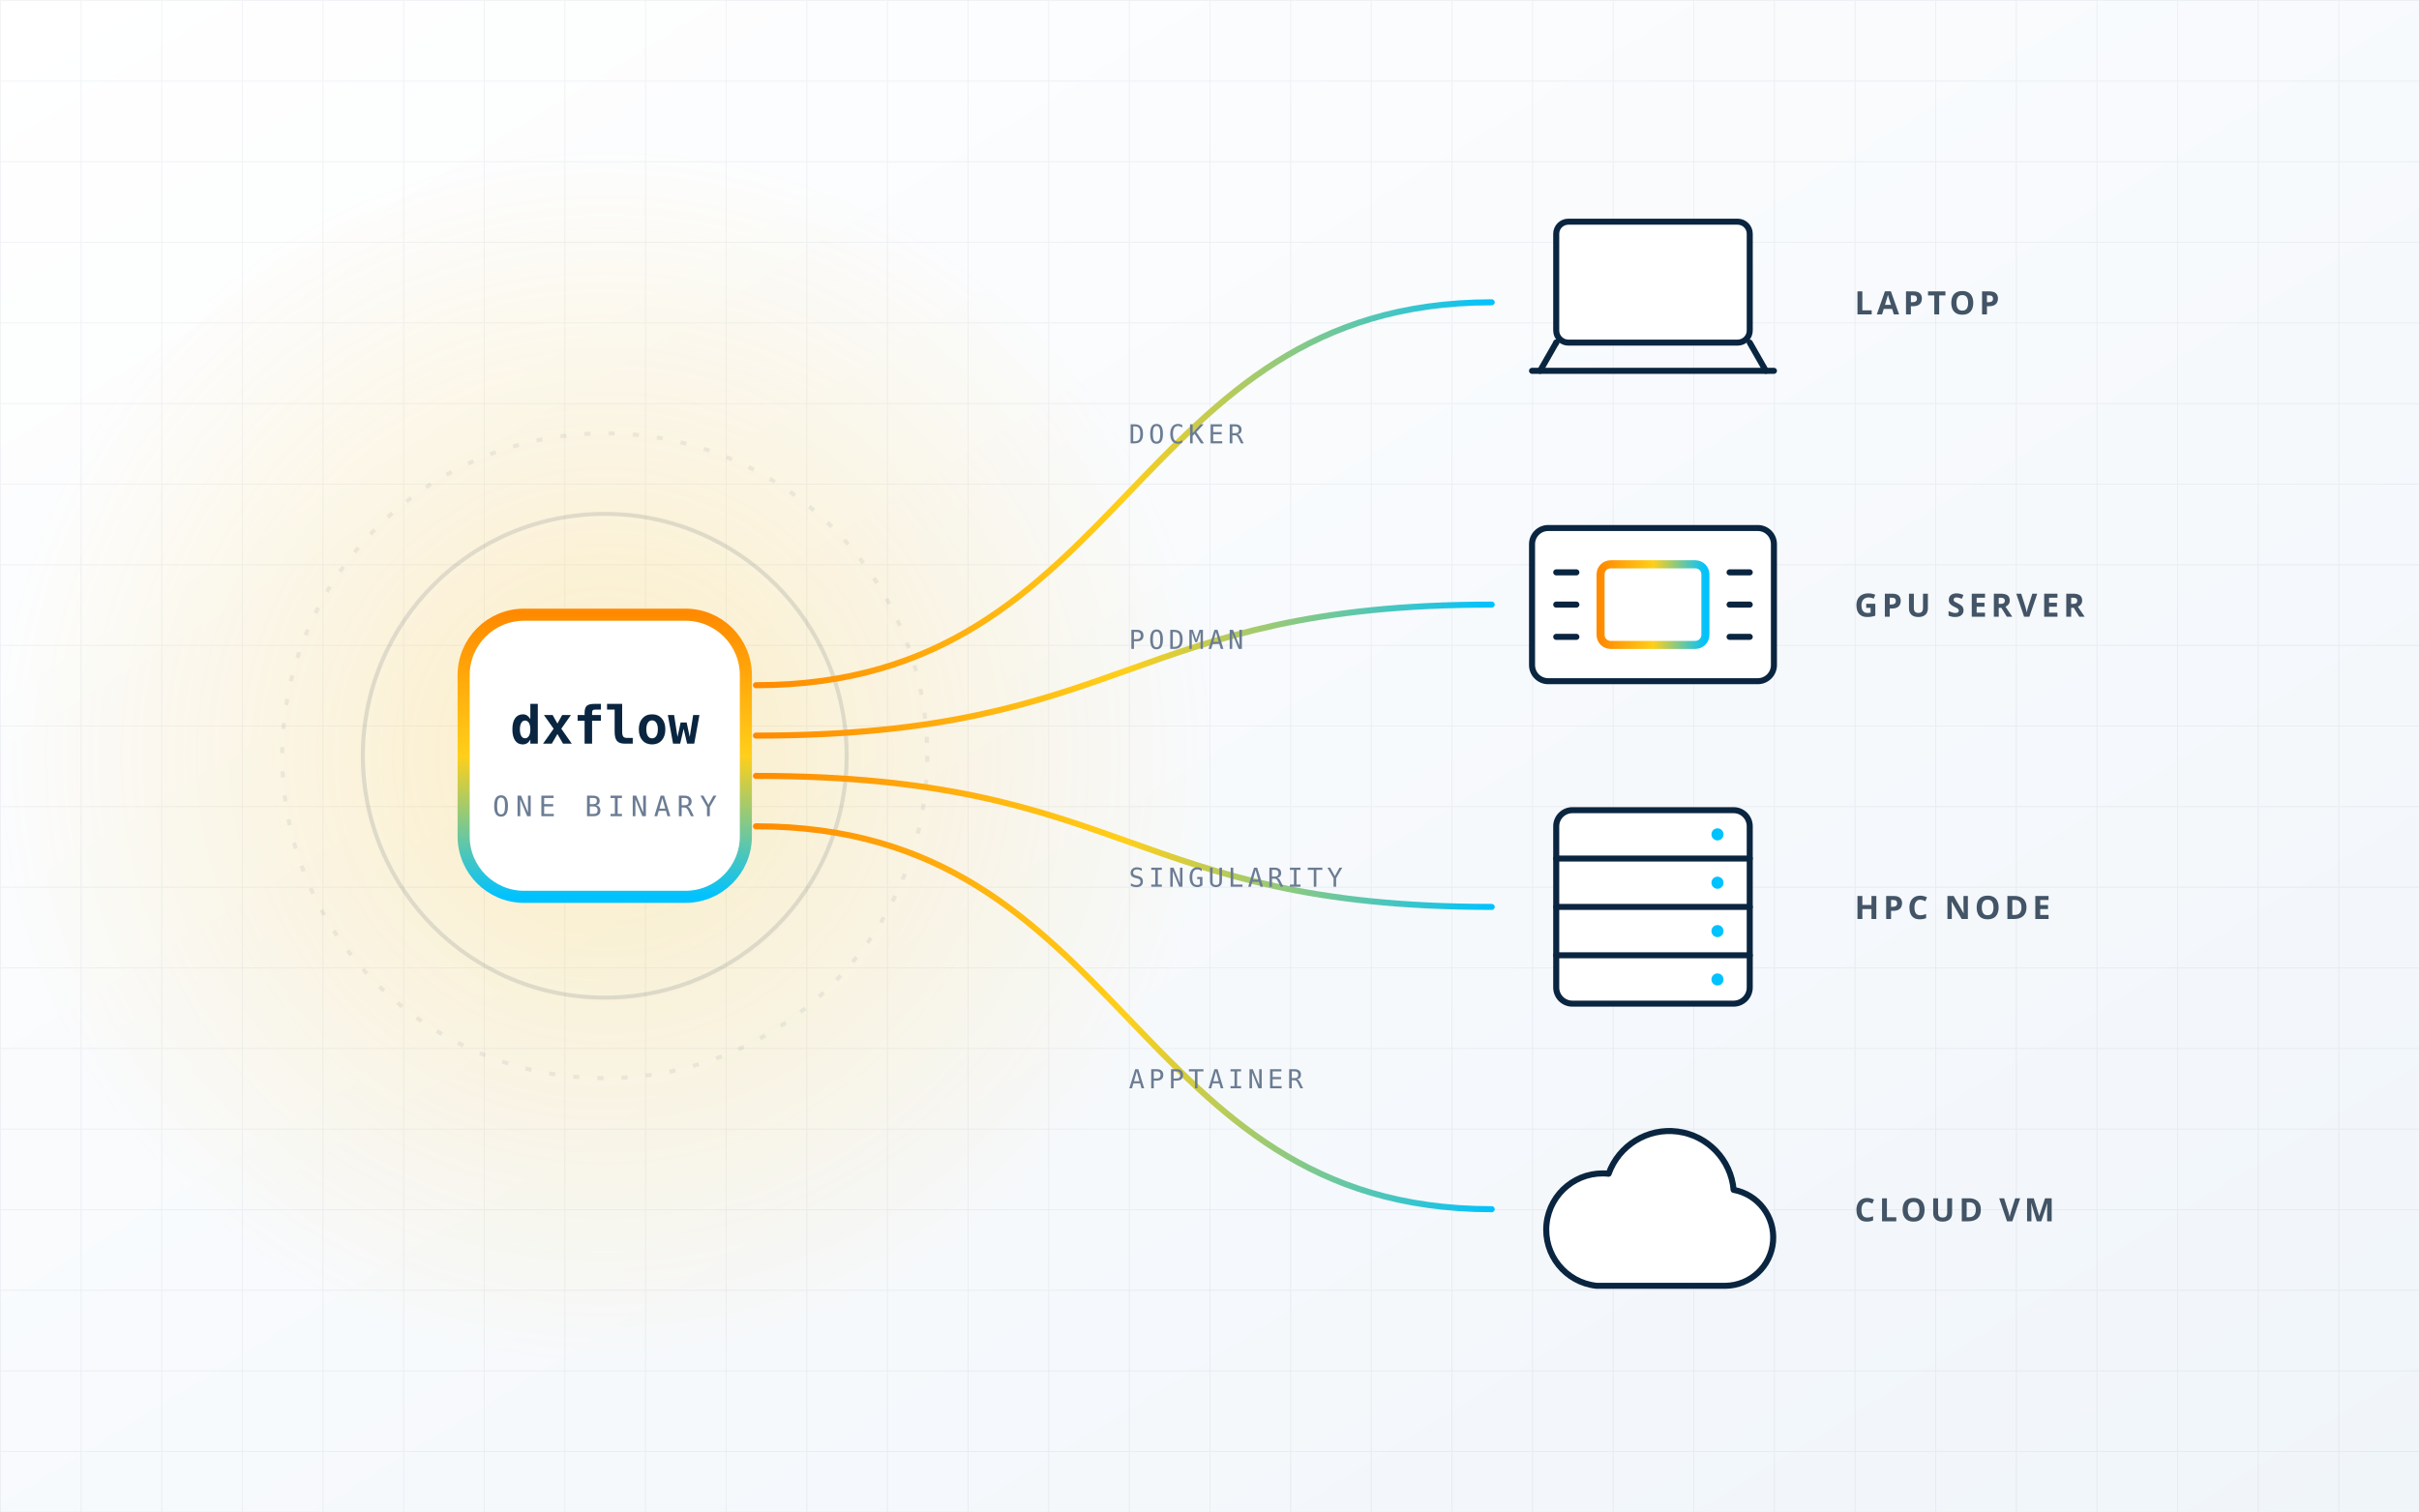
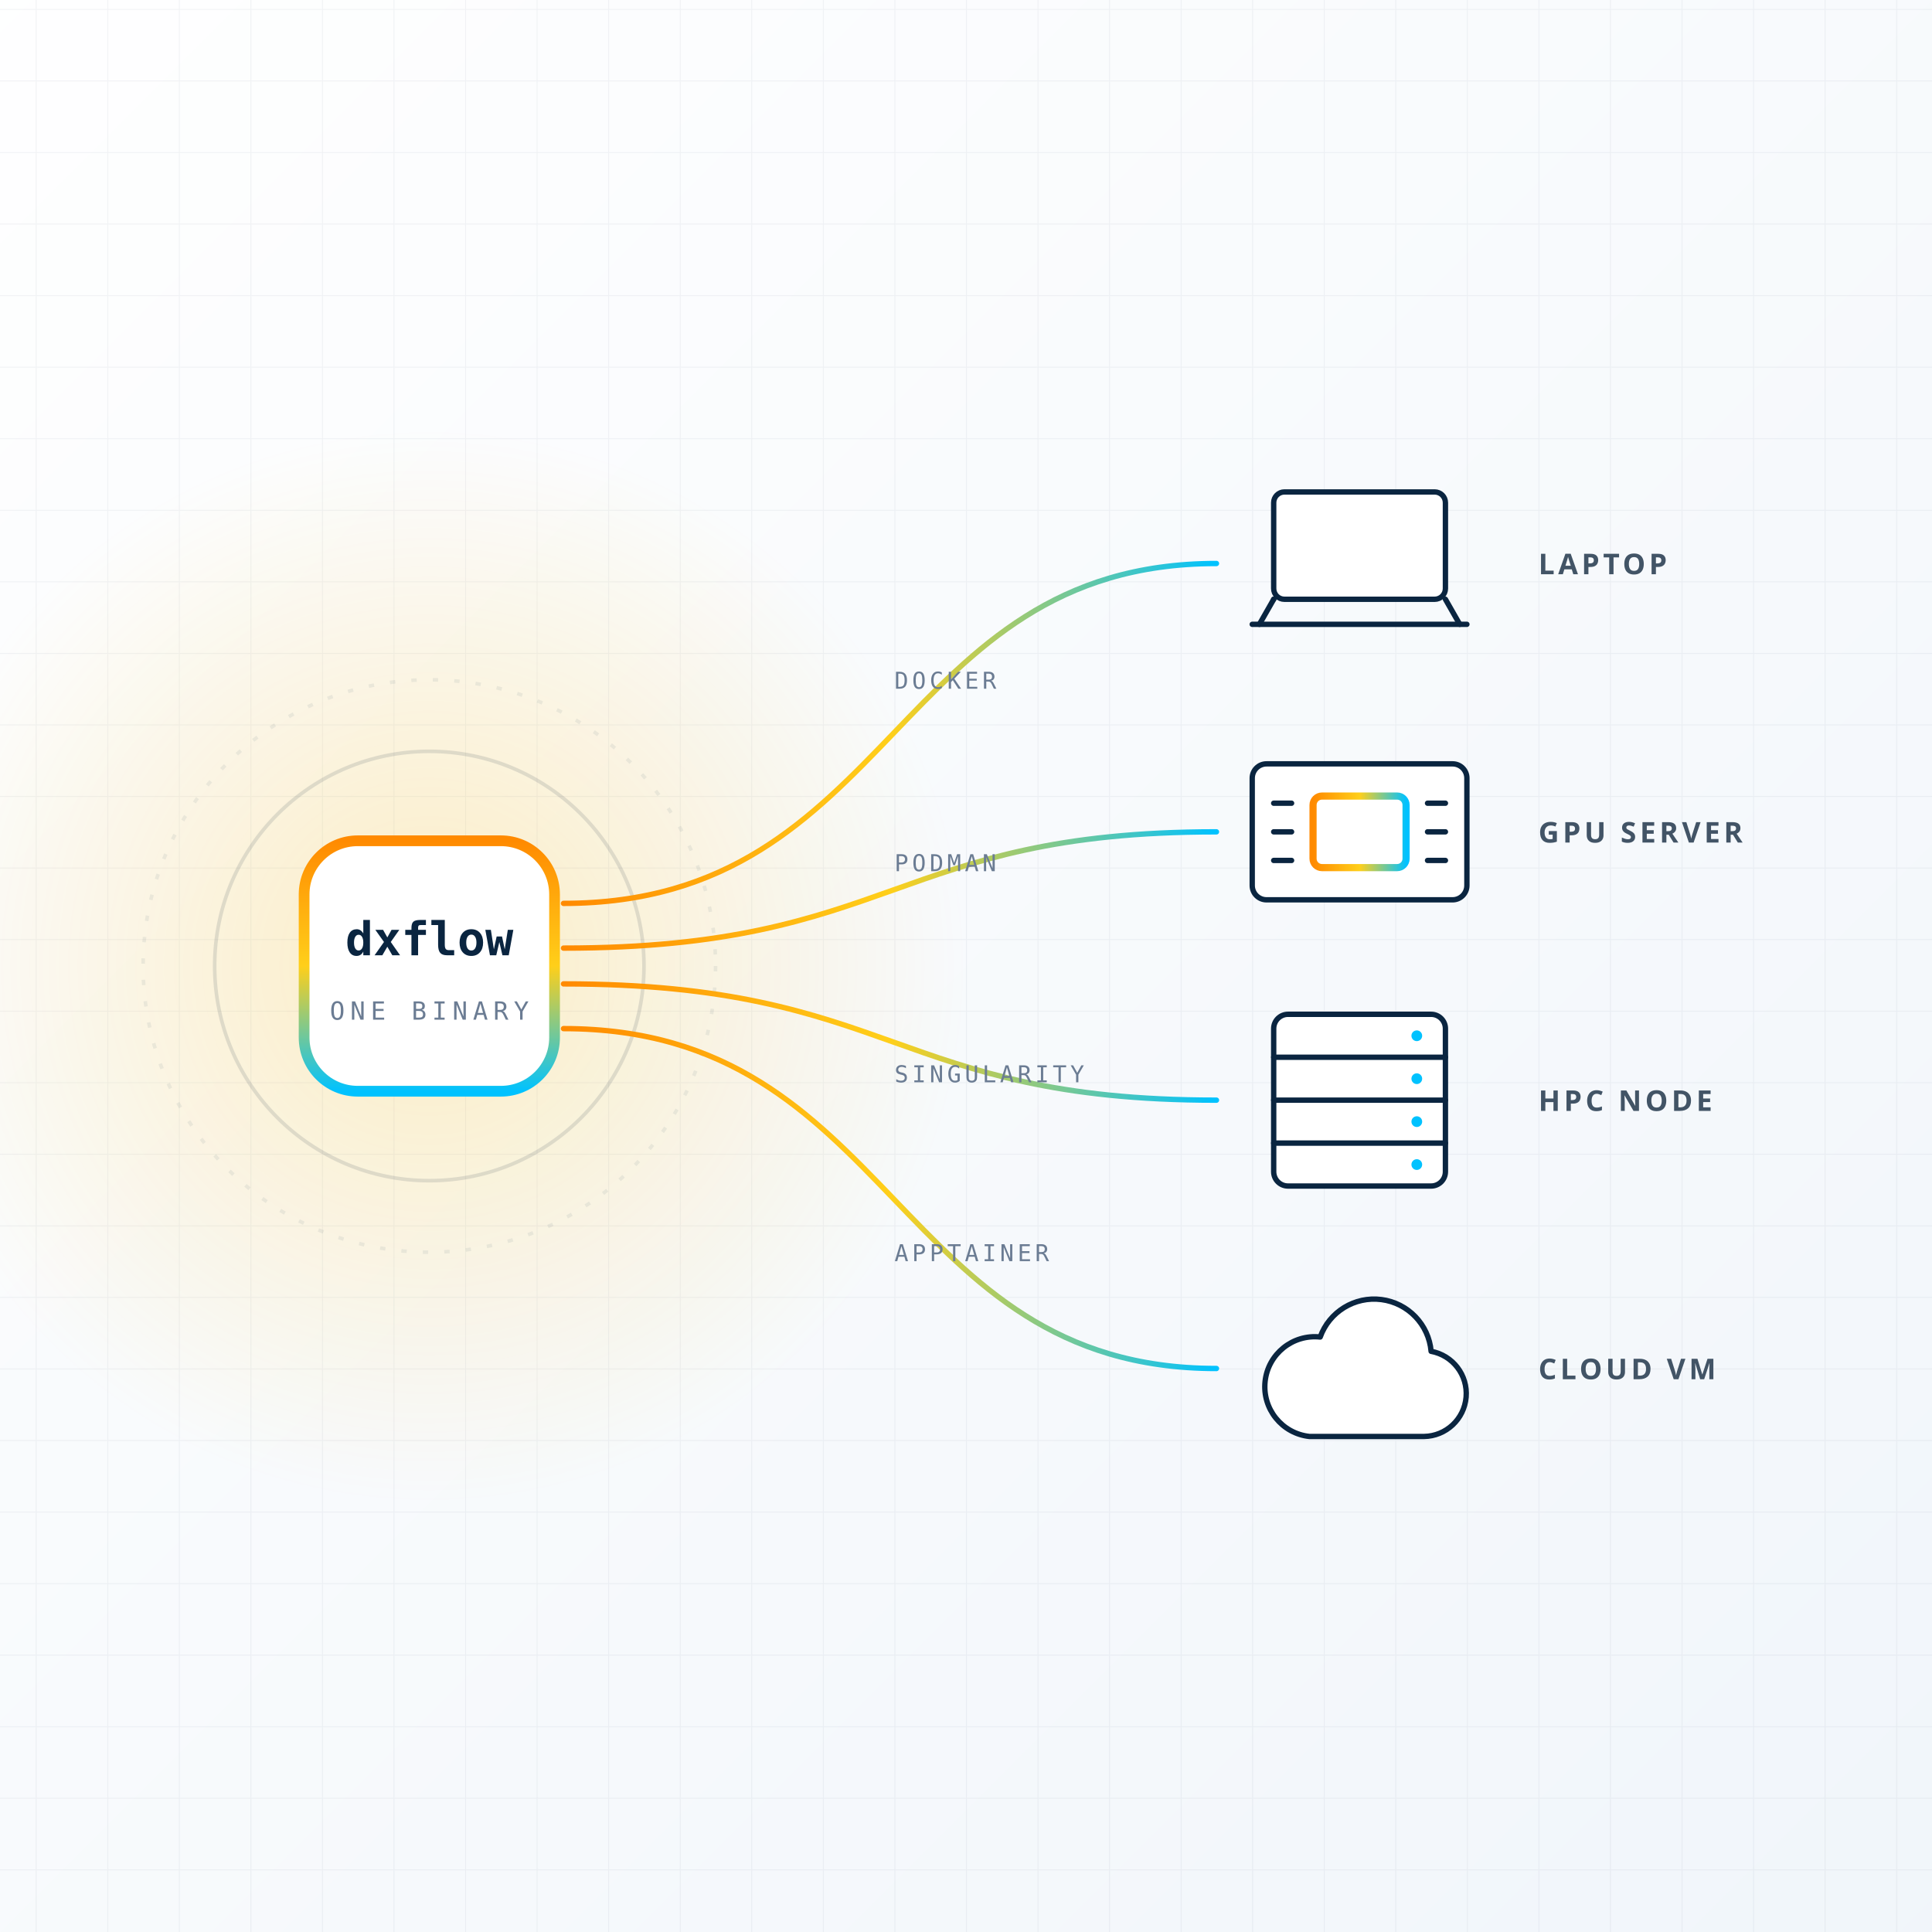
- <svg xmlns="http://www.w3.org/2000/svg" viewBox="0 0 1200 750" role="img" aria-label="One dxflow binary fans out to four container runtimes on laptops, GPU servers, HPC nodes and cloud VMs">
+ <svg xmlns="http://www.w3.org/2000/svg" viewBox="60 -165 1080 1080" role="img" aria-label="One dxflow binary fans out to four container runtimes on laptops, GPU servers, HPC nodes and cloud VMs">
  <defs>
    <linearGradient id="bg" x1="0" y1="0" x2="1" y2="1">
      <stop offset="0" stop-color="#ffffff" />
      <stop offset="1" stop-color="#f0f5fa" />
    </linearGradient>
    <linearGradient id="g" x1="0" y1="0" x2="1" y2="0">
      <stop offset="0" stop-color="#ff8a00" />
      <stop offset=".5" stop-color="#ffcf1a" />
      <stop offset="1" stop-color="#00c2ff" />
    </linearGradient>
    <linearGradient id="gv" x1="0" y1="0" x2="0" y2="1">
      <stop offset="0" stop-color="#ff8a00" />
      <stop offset=".5" stop-color="#ffcf1a" />
      <stop offset="1" stop-color="#00c2ff" />
    </linearGradient>
    <radialGradient id="halo" cx=".5" cy=".5" r=".5">
      <stop offset="0" stop-color="#ffb800" stop-opacity=".22" />
      <stop offset="1" stop-color="#ffb800" stop-opacity="0" />
    </radialGradient>
    <pattern id="grid" width="40" height="40" patternUnits="userSpaceOnUse">
      <path d="M40 0H0V40" fill="none" stroke="#0a2540" stroke-opacity=".05" />
    </pattern>
  </defs>
-   <rect width="1200" height="750" fill="url(#bg)" />
-   <rect width="1200" height="750" fill="url(#grid)" />
+   <rect x="0" y="-225" width="1200" height="1200" fill="url(#bg)" />
+   <rect x="0" y="-225" width="1200" height="1200" fill="url(#grid)" />
  <circle cx="300" cy="375" r="300" fill="url(#halo)" />
  <g transform="translate(300 375)">
    <circle r="120" fill="none" stroke="#0a2540" stroke-opacity=".12" stroke-width="2" />
    <circle r="160" fill="none" stroke="#0a2540" stroke-opacity=".07" stroke-width="2" stroke-dasharray="3 9" />
    <rect x="-70" y="-70" width="140" height="140" rx="30" fill="#fff" stroke="url(#gv)" stroke-width="6" />
    <text y="-6" text-anchor="middle" font-family="SUSE Mono, Menlo, monospace" font-size="26" font-weight="600" fill="#0a2540">dxflow</text>
    <text y="30" text-anchor="middle" font-family="SUSE Mono, Menlo, monospace" font-size="14" letter-spacing="3" fill="#6b7c93">ONE BINARY</text>
  </g>
  <g fill="none" stroke="url(#g)" stroke-width="3" stroke-linecap="round">
    <path d="M375 340 C560 340 560 150 740 150" />
    <path d="M375 365 C560 365 560 300 740 300" />
    <path d="M375 385 C560 385 560 450 740 450" />
    <path d="M375 410 C560 410 560 600 740 600" />
  </g>
  <g font-family="SUSE Mono, Menlo, monospace" font-size="13" letter-spacing="2" fill="#6b7c93">
    <text x="560" y="220">DOCKER</text>
    <text x="560" y="322">PODMAN</text>
    <text x="560" y="440">SINGULARITY</text>
    <text x="560" y="540">APPTAINER</text>
  </g>
  <g fill="none" stroke="#0a2540" stroke-width="3" stroke-linecap="round" stroke-linejoin="round">
    <g transform="translate(760 110)">
      <rect x="12" y="0" width="96" height="60" rx="6" fill="#fff" />
      <path d="M0 74h120M12 60v0" />
      <path d="M4 74 L12 60 M116 74 L108 60" />
    </g>
    <g transform="translate(760 262)">
      <rect x="0" y="0" width="120" height="76" rx="8" fill="#fff" />
      <rect x="34" y="18" width="52" height="40" rx="5" stroke="url(#g)" stroke-width="4" />
      <path d="M12 22h10M12 38h10M12 54h10M98 22h10M98 38h10M98 54h10" />
    </g>
    <g transform="translate(760 402)">
      <rect x="12" y="0" width="96" height="96" rx="8" fill="#fff" />
      <path d="M12 24h96M12 48h96M12 72h96" />
      <circle cx="92" cy="12" r="3" fill="#00c2ff" stroke="none" />
      <circle cx="92" cy="36" r="3" fill="#00c2ff" stroke="none" />
      <circle cx="92" cy="60" r="3" fill="#00c2ff" stroke="none" />
      <circle cx="92" cy="84" r="3" fill="#00c2ff" stroke="none" />
    </g>
    <g transform="translate(760 560)">
      <path d="M32 78 H96 a24 24 0 0 0 4 -47.6 a32 32 0 0 0 -62 -8 a22 22 0 0 0 -6 55.6z" fill="#fff" />
    </g>
  </g>
  <g font-family="SUSE, system-ui, sans-serif" font-size="16" font-weight="600" letter-spacing="2" fill="#425466">
    <text x="920" y="156">LAPTOP</text>
    <text x="920" y="306">GPU SERVER</text>
    <text x="920" y="456">HPC NODE</text>
    <text x="920" y="606">CLOUD VM</text>
  </g>
</svg>
